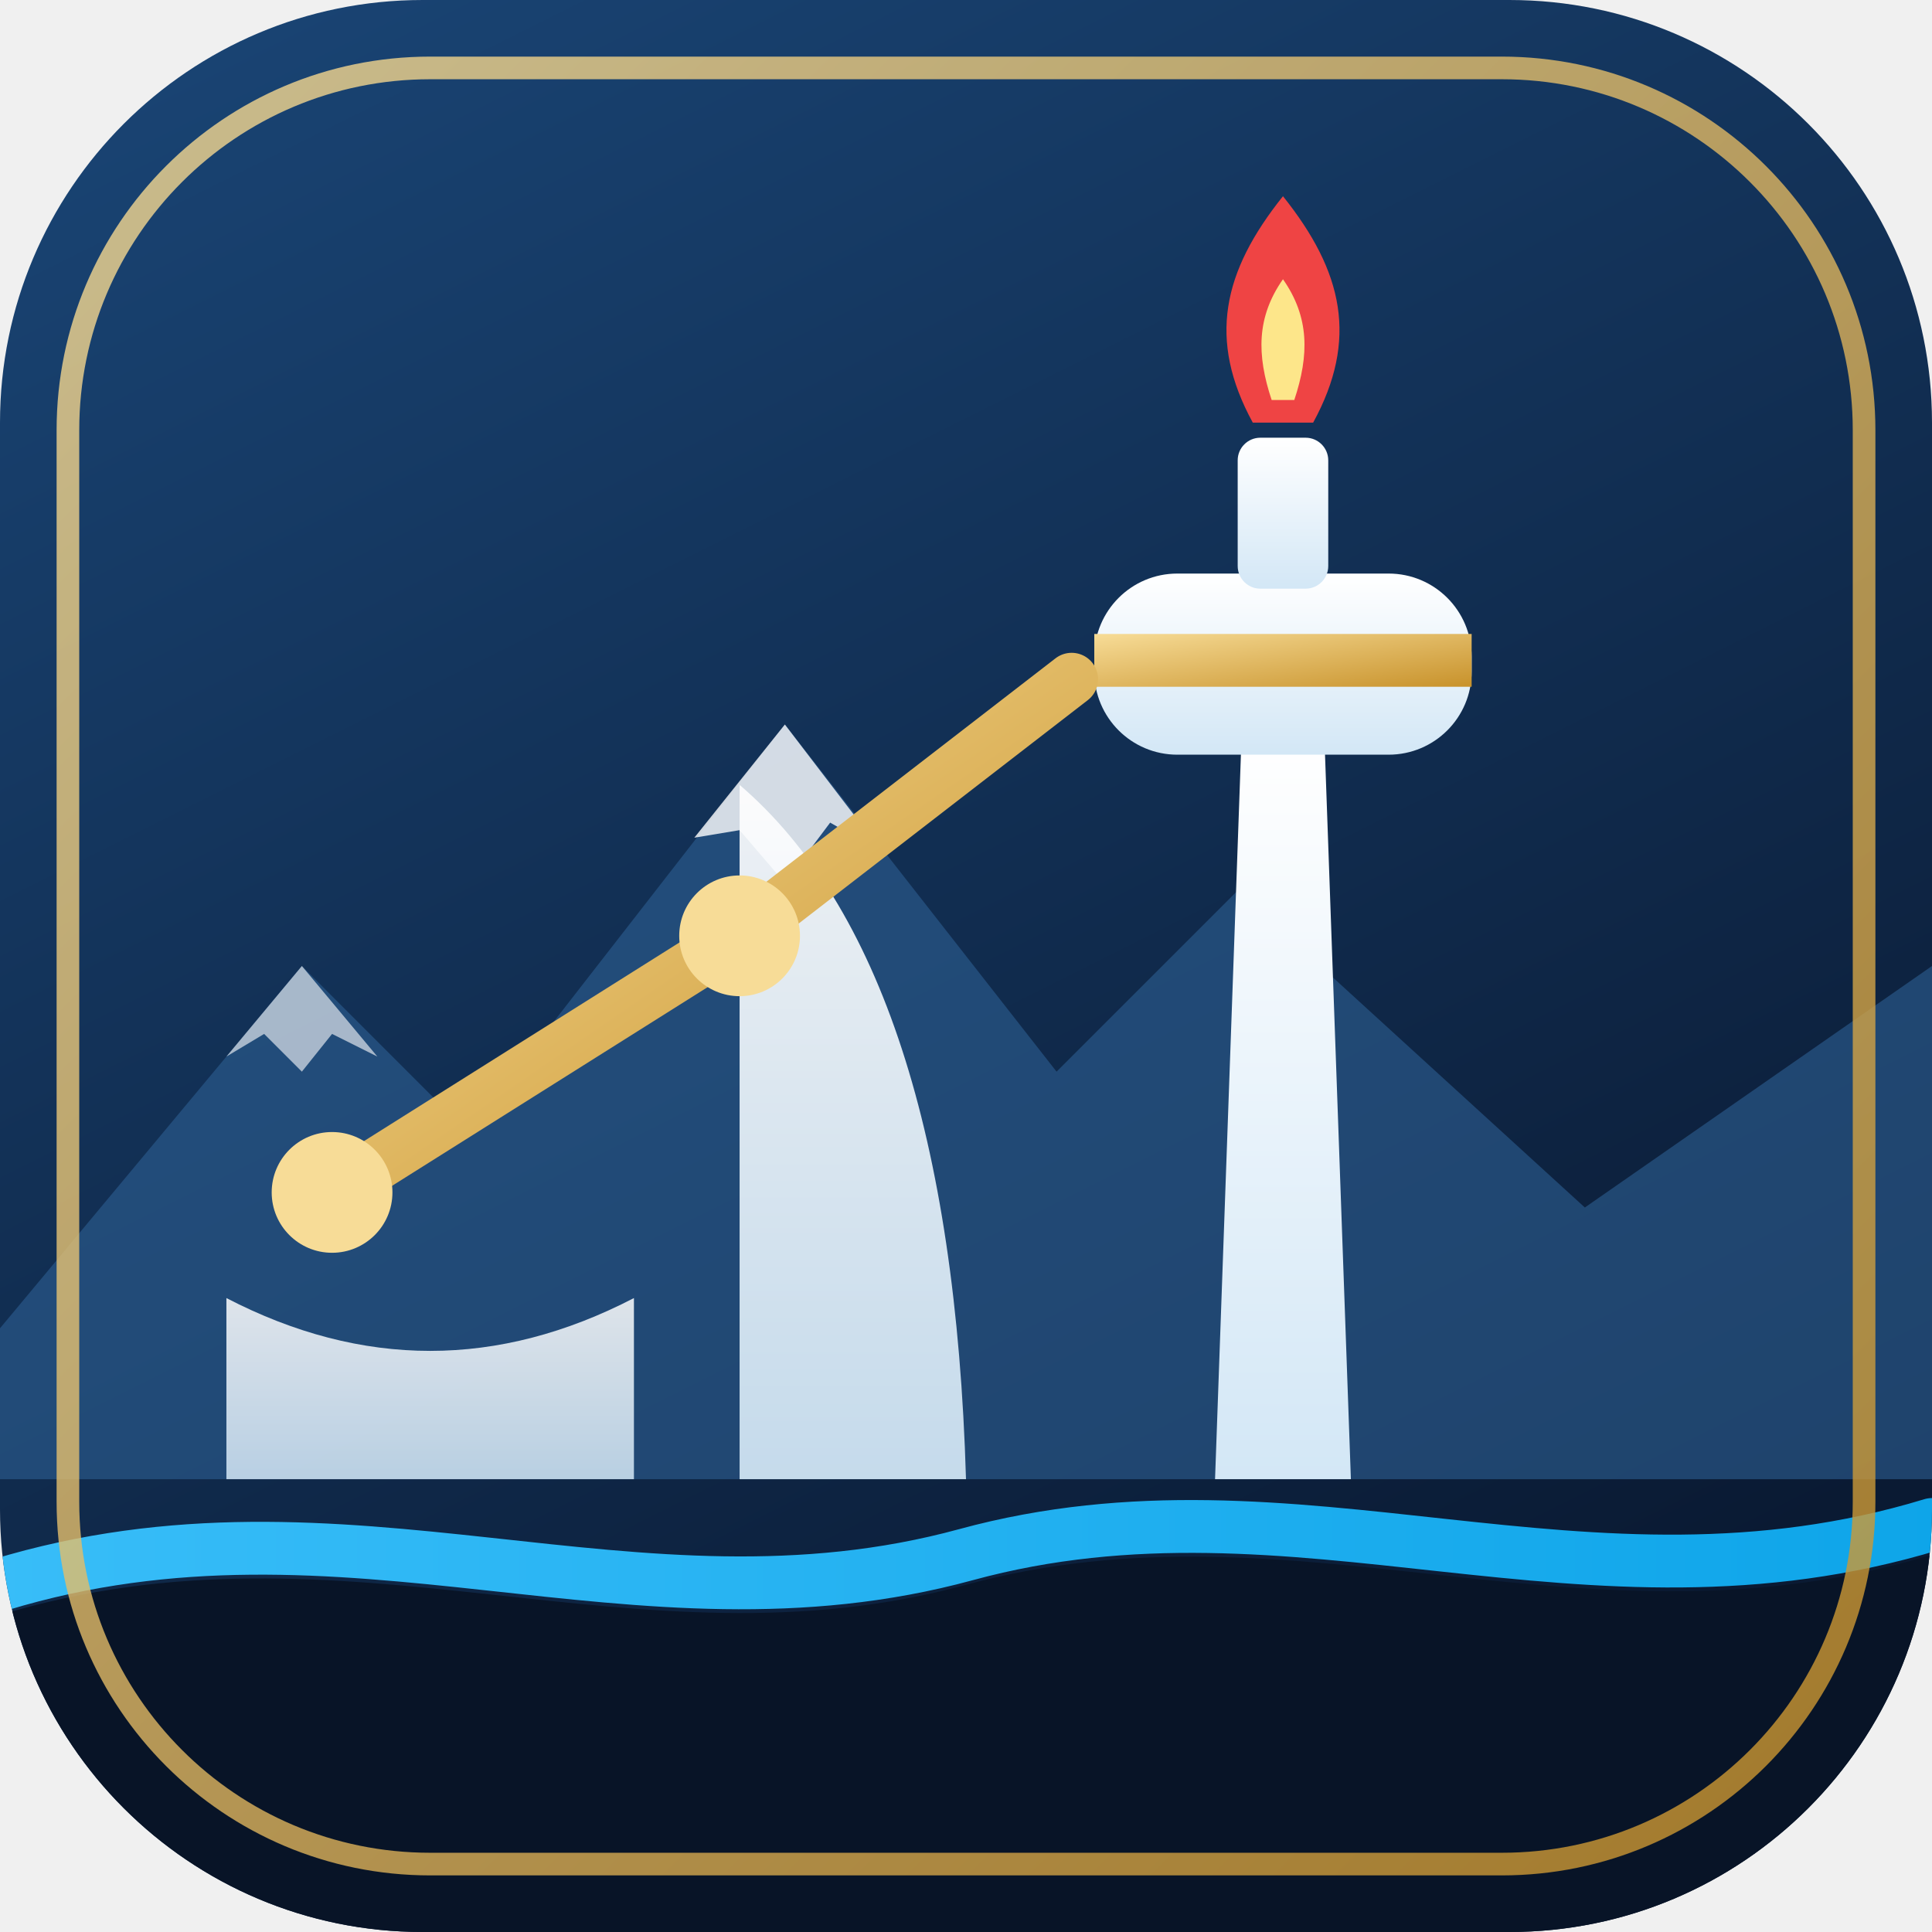
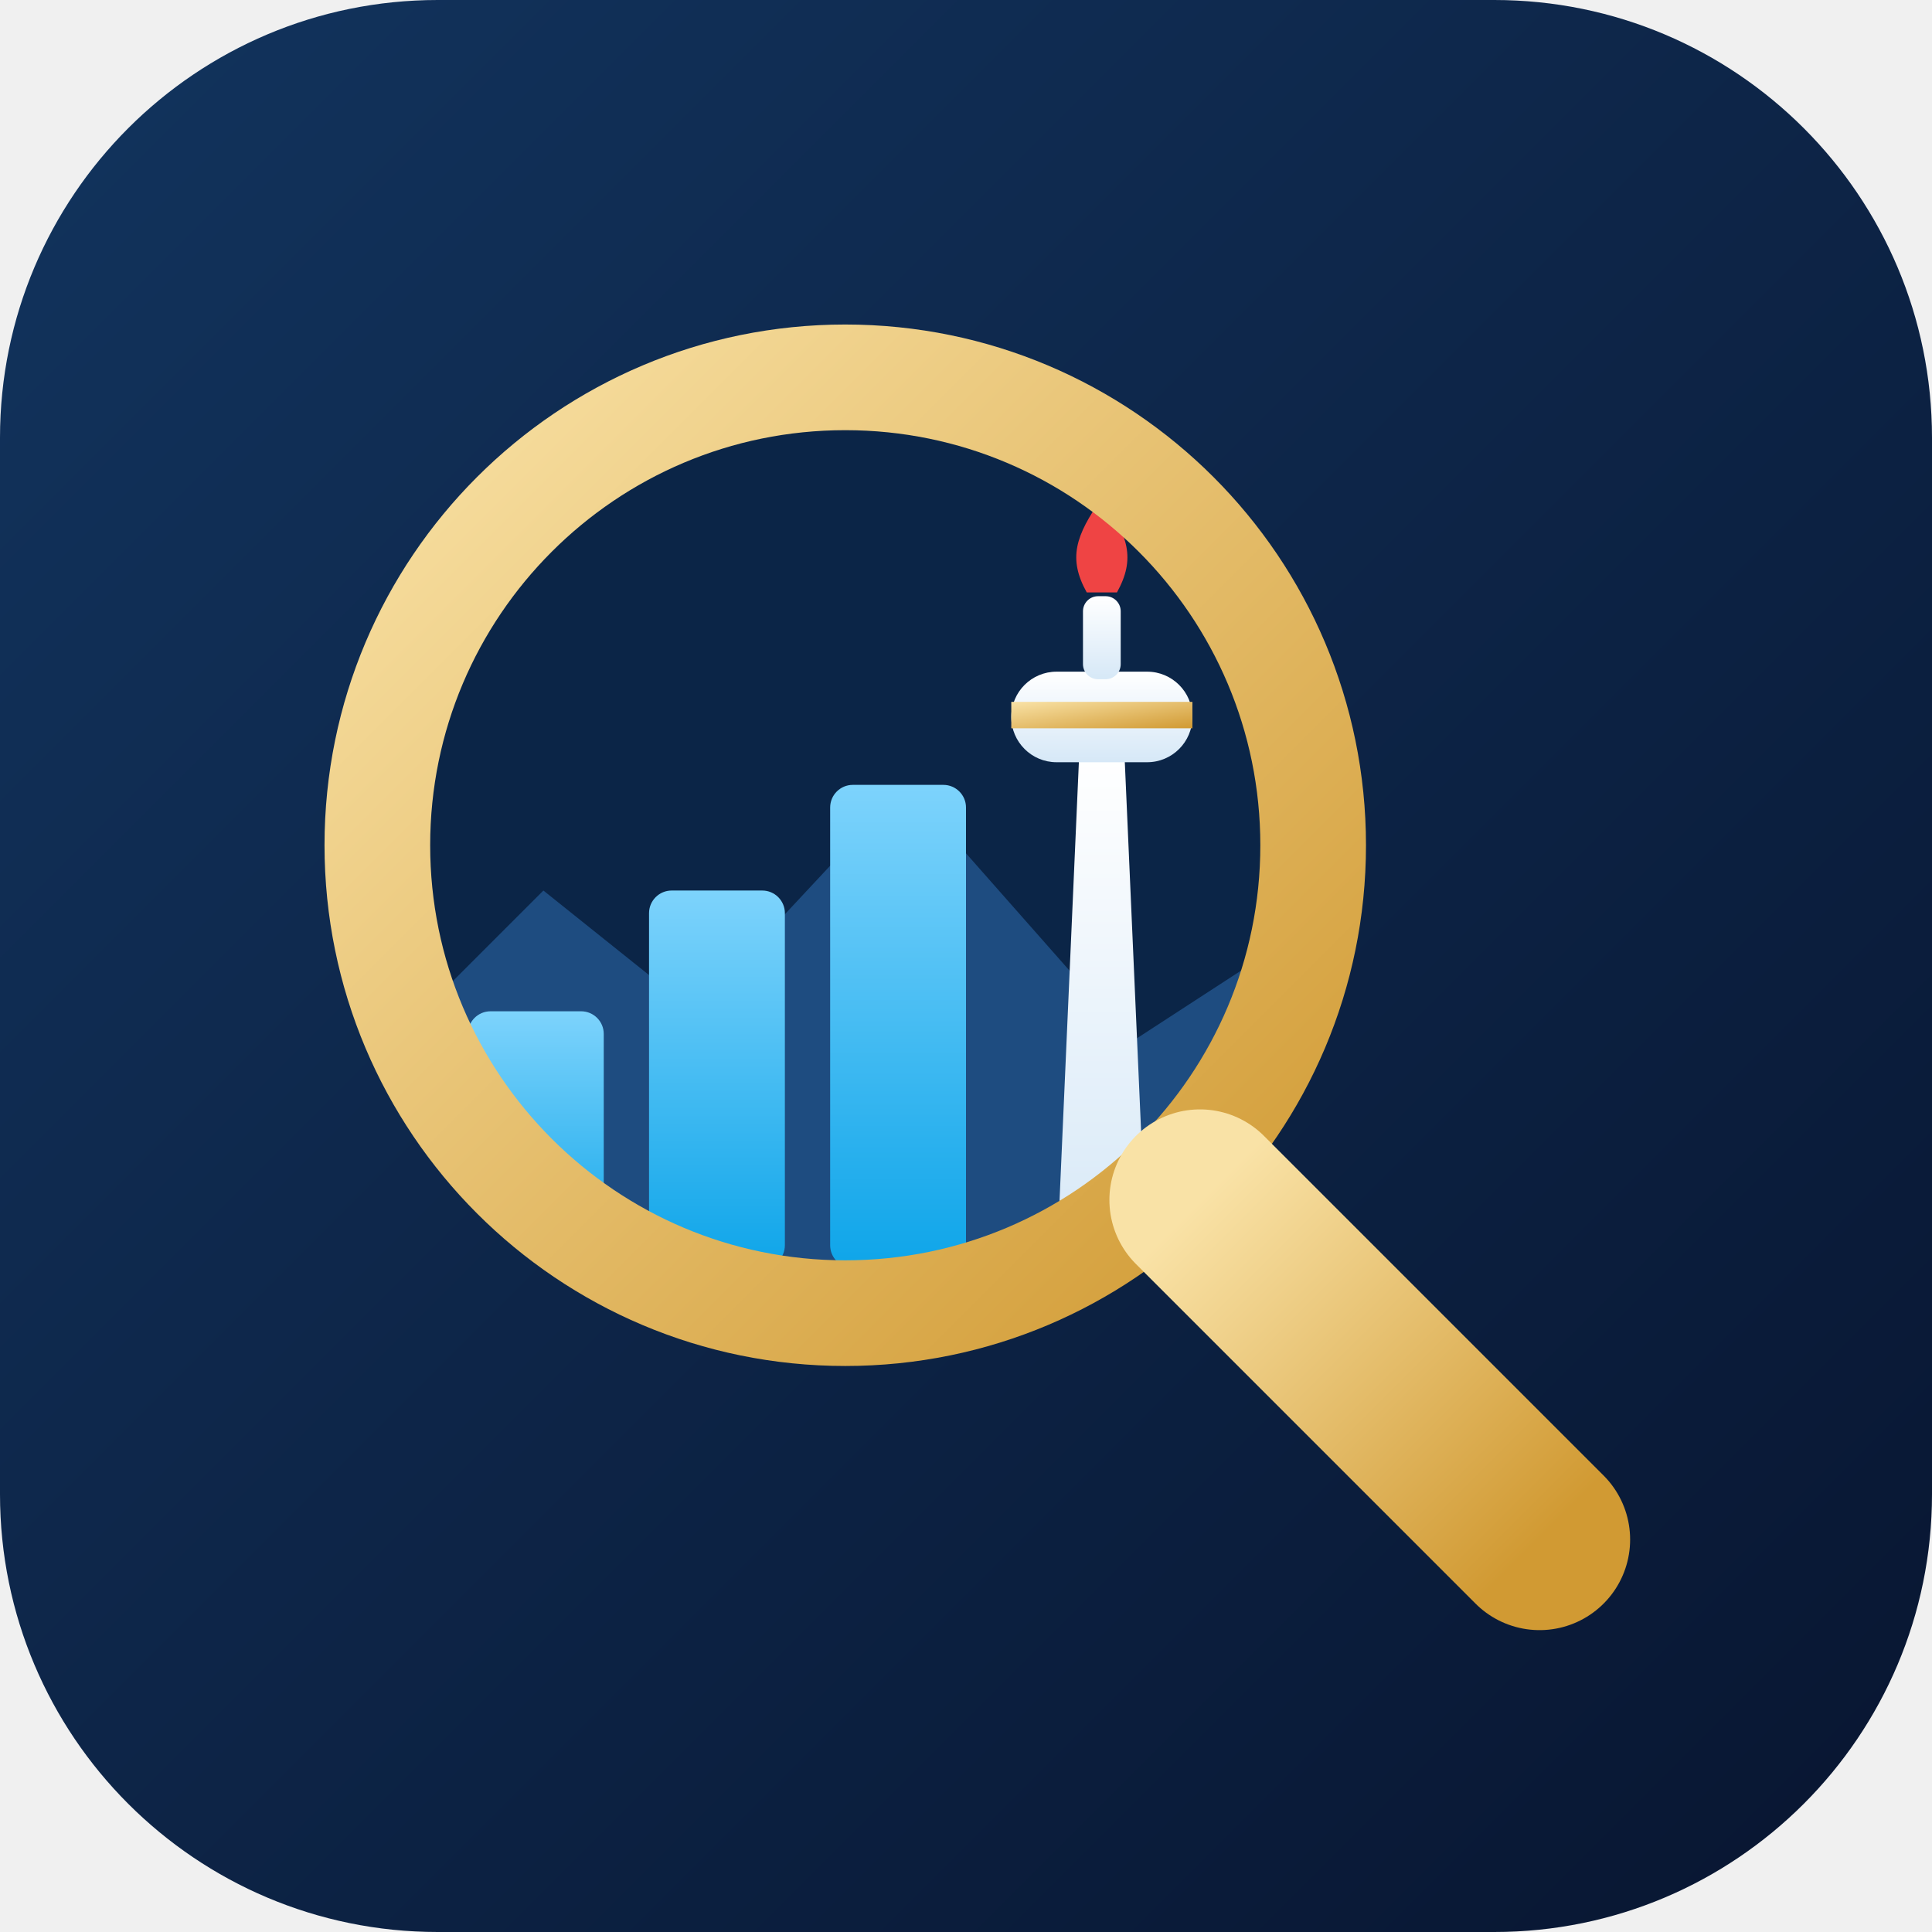
<svg xmlns="http://www.w3.org/2000/svg" viewBox="0 0 256 256" role="img" aria-label="Calgary Insight">
  <defs>
-     <linearGradient id="bg" x1="0" y1="0" x2="0.5" y2="1">
-       <stop offset="0" stop-color="#1A4677" />
-       <stop offset="1" stop-color="#0A1A33" />
+     <linearGradient id="bg" x1="0" y1="0" x2="1" y2="1">
+       <stop offset="0" stop-color="#12345E" />
+       <stop offset="1" stop-color="#081530" />
    </linearGradient>
    <linearGradient id="gold" x1="0" y1="0" x2="1" y2="1">
-       <stop offset="0" stop-color="#F7DC97" />
-       <stop offset="1" stop-color="#C8922B" />
+       <stop offset="0" stop-color="#F9E2A6" />
+       <stop offset="1" stop-color="#D19A33" />
+     </linearGradient>
+     <linearGradient id="sky" x1="0" y1="0" x2="0" y2="1">
+       <stop offset="0" stop-color="#7DD3FC" />
+       <stop offset="1" stop-color="#0EA5E9" />
    </linearGradient>
    <linearGradient id="ice" x1="0" y1="0" x2="0" y2="1">
      <stop offset="0" stop-color="#FFFFFF" />
-       <stop offset="1" stop-color="#D3E7F6" />
+       <stop offset="1" stop-color="#D6E8F7" />
    </linearGradient>
-     <linearGradient id="river" x1="0" y1="0" x2="1" y2="0">
-       <stop offset="0" stop-color="#38BDF8" />
-       <stop offset="1" stop-color="#0EA5E9" />
-     </linearGradient>
-     <clipPath id="tile">
-       <rect width="256" height="256" rx="56" />
-     </clipPath>
  </defs>
-   <g clip-path="url(#tile)">
-     <rect width="256" height="256" fill="url(#bg)" />
-     <path d="M0 176 L40 128 L62 150 L104 96 L140 142 L164 118 L210 160 L256 128 L256 196 L0 196 Z" fill="#2E5F93" fill-opacity=".6" />
-     <path d="M92 111 L104 96 L117 113 L110 109 L104 117 L98 110 Z" fill="#FFFFFF" fill-opacity=".8" />
-     <path d="M30 140 L40 128 L50 140 L44 137 L40 142 L35 137 Z" fill="#FFFFFF" fill-opacity=".6" />
-     <path d="M30 196 L30 172 Q57 186 84 172 L84 196 Z" fill="url(#ice)" fill-opacity=".85" />
-     <path d="M98 196 L98 104 Q126 128 128 196 Z" fill="url(#ice)" fill-opacity=".92" />
-     <path d="M161 196 L164.5 98 L175.5 98 L179 196 Z" fill="url(#ice)" />
-     <rect x="145" y="76" width="50" height="24" rx="11" fill="url(#ice)" />
-     <rect x="145" y="84" width="50" height="7" fill="url(#gold)" />
-     <rect x="164" y="58" width="12" height="20" rx="3" fill="url(#ice)" />
-     <path d="M170 26 C178 36 180 45 174 56 L166 56 C160 45 162 36 170 26 Z" fill="#EF4444" />
-     <path d="M170 37 C173.5 42 173.5 47 171.5 53 L168.5 53 C166.5 47 166.5 42 170 37 Z" fill="#FDE68A" />
-     <path d="M0 214 C46 200 84 222 128 210 C172 198 210 220 256 206 L256 256 L0 256 Z" fill="#081427" />
-     <path d="M0 210 C46 196 84 218 128 206 C172 194 210 216 256 202" fill="none" stroke="url(#river)" stroke-width="7" stroke-linecap="round" />
-     <path d="M44 158 L98 124 L142 90" fill="none" stroke="url(#gold)" stroke-width="7" stroke-linecap="round" stroke-linejoin="round" />
-     <circle cx="44" cy="158" r="8" fill="#F7DC97" />
-     <circle cx="98" cy="124" r="8" fill="#F7DC97" />
+   <rect width="256" height="256" rx="58" fill="url(#bg)" />
+   <clipPath id="lens">
+     <circle cx="112" cy="112" r="62" />
+   </clipPath>
+   <circle cx="112" cy="112" r="62" fill="#0B2547" />
+   <g clip-path="url(#lens)">
+     <path d="M40 150 L72 118 L92 134 L120 104 L150 138 L190 112 L190 190 L40 190 Z" fill="#1E4C80" />
+     <rect x="62" y="134" width="18" height="34" rx="3" fill="url(#sky)" />
+     <rect x="86" y="118" width="18" height="50" rx="3" fill="url(#sky)" />
+     <rect x="110" y="104" width="18" height="64" rx="3" fill="url(#sky)" />
+     <path d="M140 168 L143 100 L149 100 L152 168 Z" fill="url(#ice)" />
+     <rect x="134" y="89" width="24" height="12" rx="6" fill="url(#ice)" />
+     <rect x="134" y="93" width="24" height="3.5" fill="url(#gold)" />
+     <rect x="143.5" y="79" width="5" height="11" rx="2" fill="url(#ice)" />
+     <path d="M146 66 C149.5 71 150.5 74 148 78.5 L144 78.5 C141.5 74 142.5 71 146 66 Z" fill="#EF4444" />
  </g>
-   <rect x="9" y="9" width="238" height="238" rx="48" fill="none" stroke="url(#gold)" stroke-opacity=".8" stroke-width="3" />
+   <circle cx="112" cy="112" r="62" fill="none" stroke="url(#gold)" stroke-width="14" />
+   <path d="M159 159 L204 204" stroke="url(#gold)" stroke-width="24" stroke-linecap="round" />
</svg>
